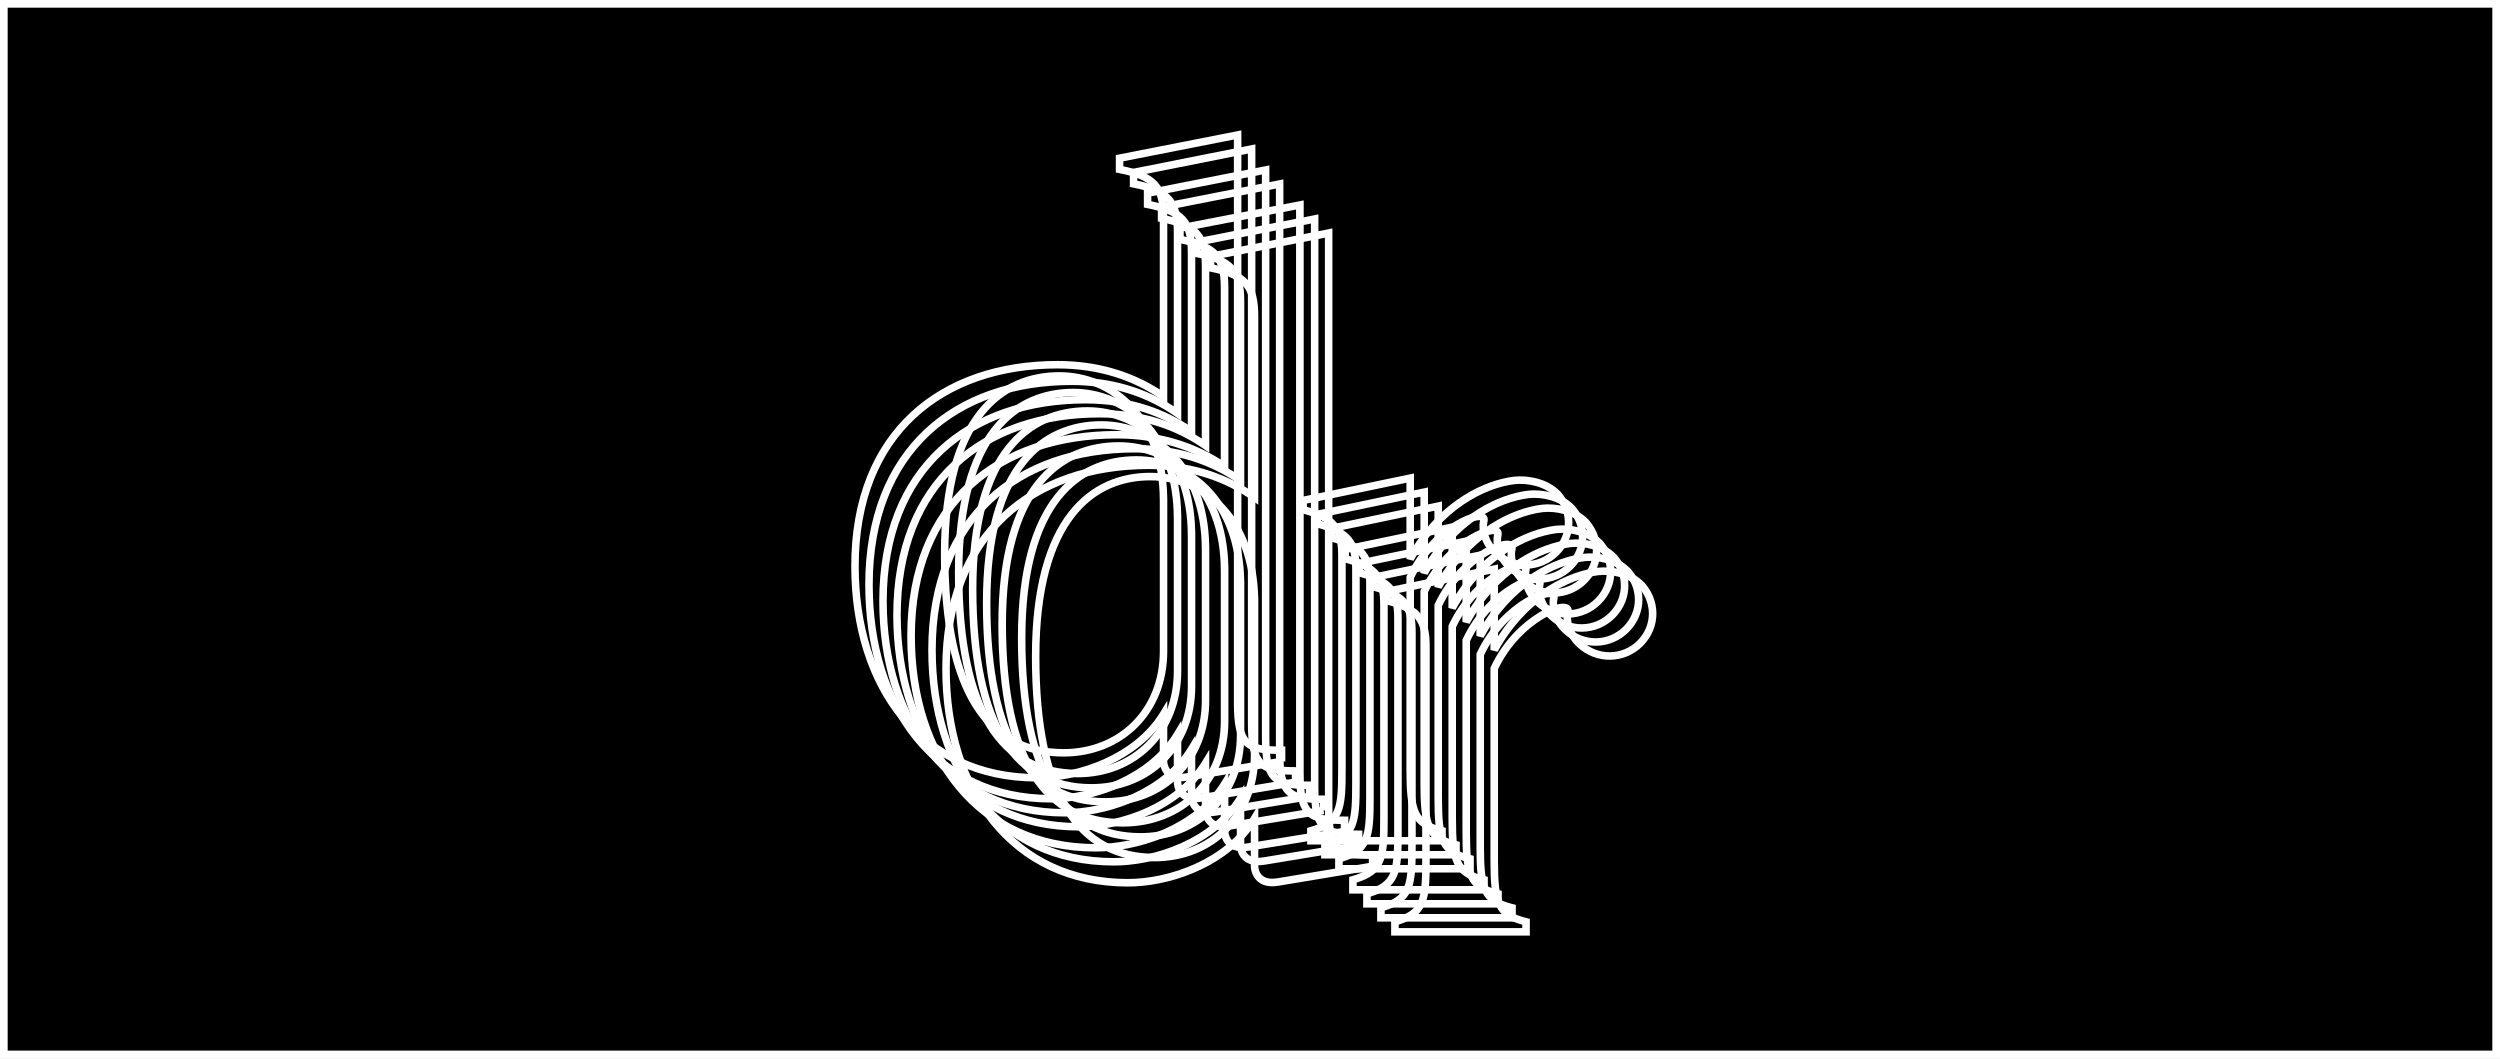
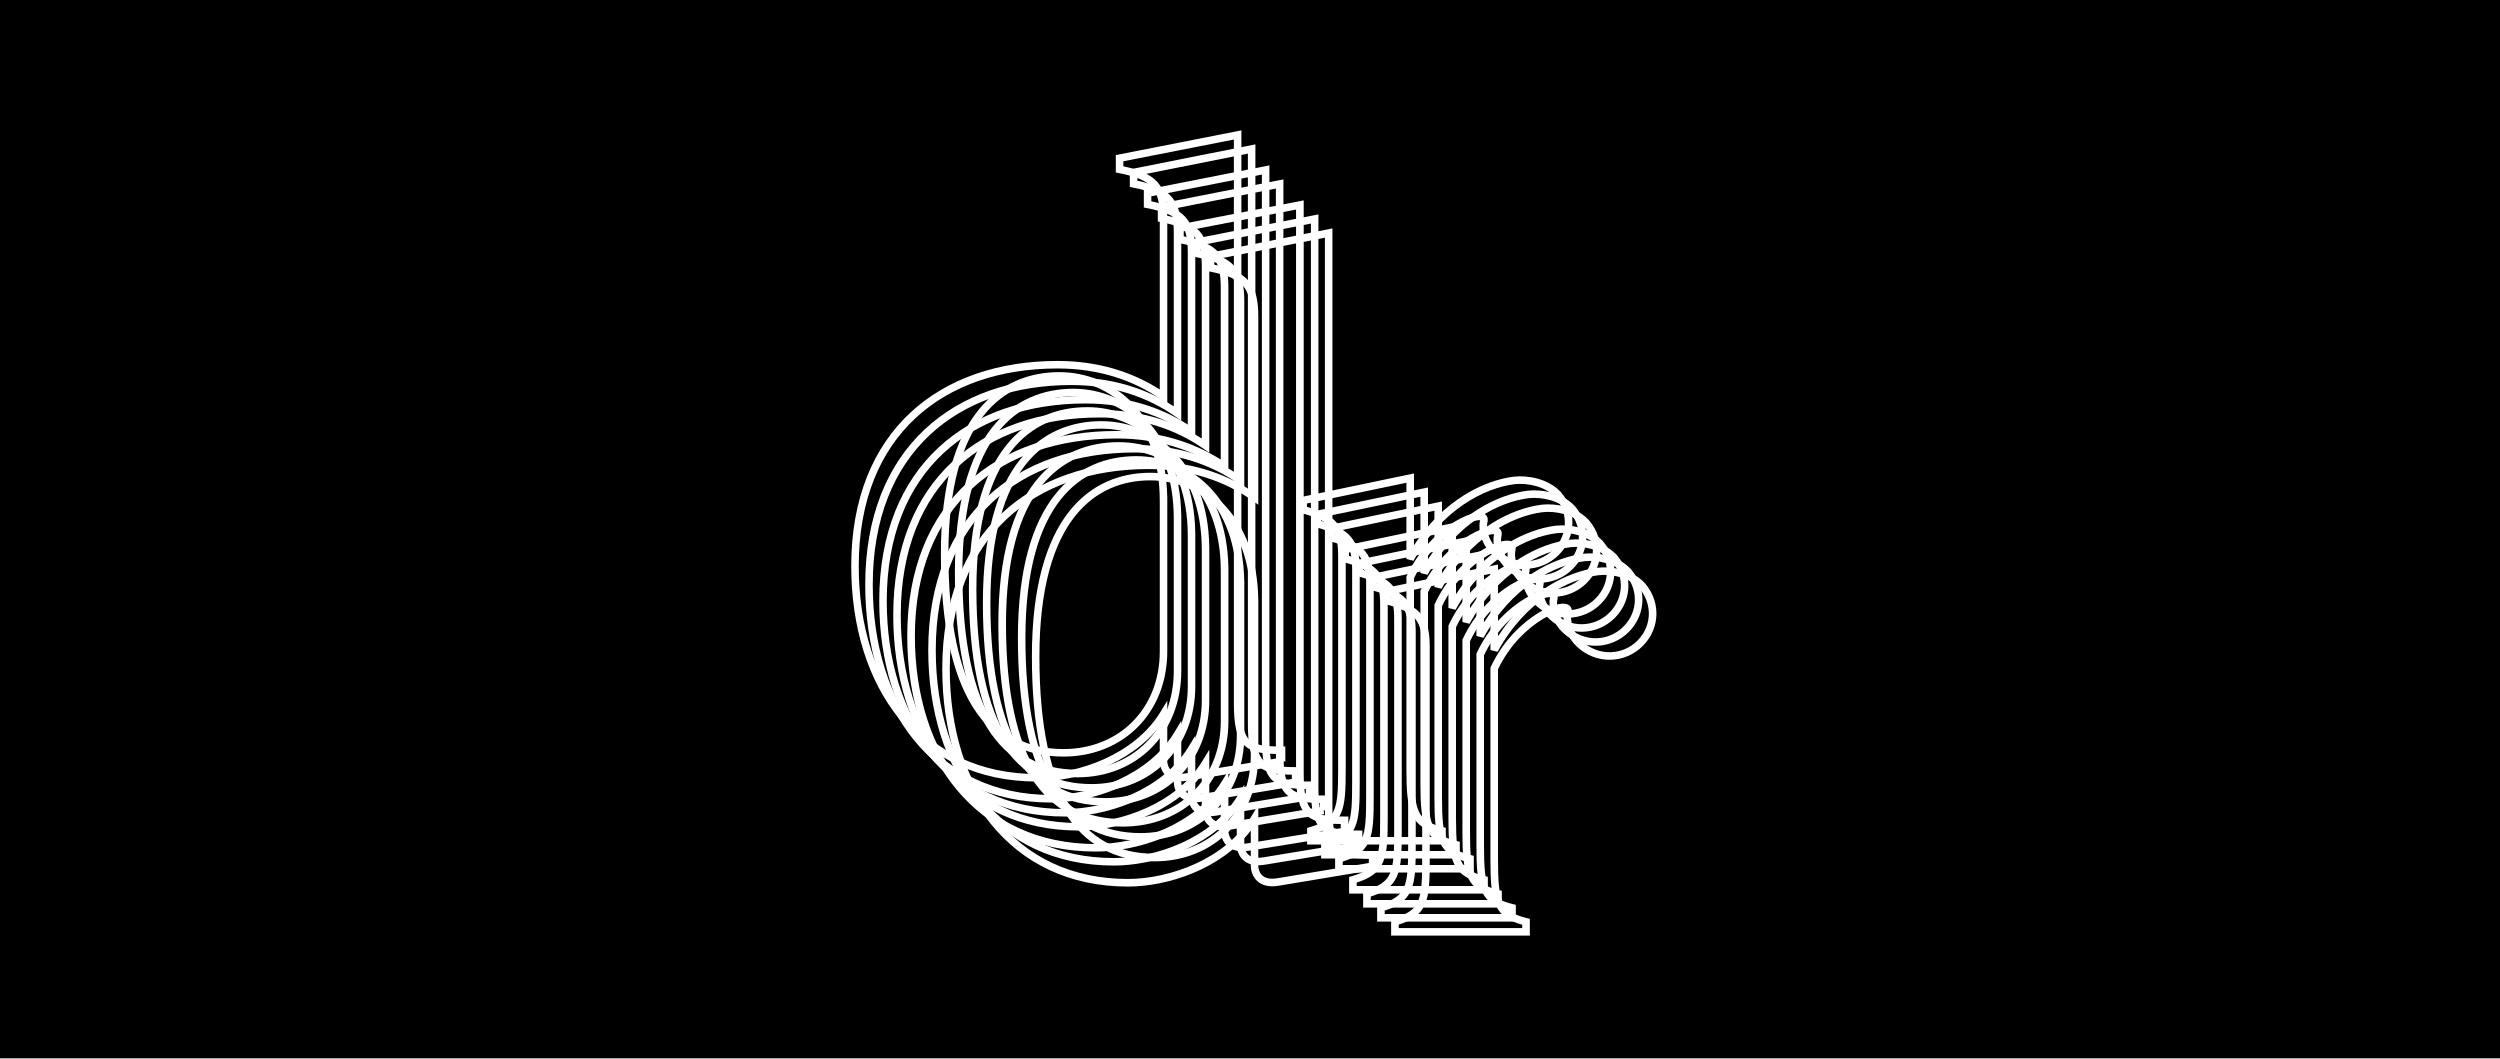
<svg xmlns="http://www.w3.org/2000/svg" width="326" height="138" viewBox="0 0 326 138" fill="none">
-   <rect x="0.5" y="0.5" width="325" height="137" fill="black" stroke="white" />
+   <rect width="326" height="138" fill="black" />
  <path d="M122.87 87.21C122.87 78.308 125.747 71.532 130.584 66.984C135.414 62.443 142.146 60.173 149.769 60.173C155 60.173 159.448 61.584 163.102 63.941V41.275C163.102 39.319 162.819 38.117 162.087 37.281C161.345 36.433 160.054 35.862 157.768 35.412L157.371 35.334V33.041L173.748 29.783V105.247C173.748 106.624 173.825 107.666 173.999 108.458C174.173 109.246 174.435 109.752 174.78 110.096C175.125 110.438 175.601 110.666 176.292 110.805C176.989 110.945 177.868 110.988 178.988 110.988H179.478V112.961H178.988L179.067 113.447L166.82 115.488L166.82 115.488C165.973 115.64 165.293 115.587 164.751 115.385C164.202 115.181 163.829 114.837 163.581 114.471C163.337 114.111 163.219 113.736 163.161 113.459C163.132 113.319 163.117 113.199 163.11 113.112C163.106 113.069 163.104 113.033 163.103 113.007C163.102 112.994 163.102 112.983 163.102 112.975C163.102 112.97 163.102 112.967 163.102 112.964V112.958L163.592 112.957H163.102V108.309C159.222 113.358 152.245 115.609 147.073 115.609C139.402 115.609 133.333 112.541 129.19 107.431C125.057 102.332 122.87 95.237 122.87 87.21ZM134.559 85.622C134.559 76.489 136.452 70.492 139.356 66.77C142.273 63.031 146.163 61.648 149.996 61.648C153.552 61.648 157.082 63.061 159.722 65.902C162.284 68.66 163.98 72.734 164.078 78.094H164.085V98.439C164.085 106.653 158.245 112.319 150.559 112.319C145.51 112.319 141.472 110.226 138.722 105.791C135.995 101.394 134.559 94.733 134.559 85.622ZM135.541 85.622C135.541 94.658 136.97 101.098 139.553 105.264C142.113 109.393 145.829 111.326 150.559 111.326C157.705 111.326 163.103 106.103 163.103 98.439V79.087H163.102V78.591C163.102 73.195 161.45 69.212 159.006 66.582C156.561 63.95 153.293 62.641 149.996 62.641C146.411 62.641 142.828 63.923 140.126 67.385C137.412 70.865 135.541 76.607 135.541 85.622ZM164.083 65.817L163.312 65.275C159.687 62.725 155.177 61.166 149.769 61.166C142.333 61.166 135.861 63.378 131.252 67.712C126.649 72.04 123.851 78.534 123.851 87.21C123.851 95.064 125.991 101.919 129.949 106.801C133.898 111.673 139.685 114.616 147.073 114.616C152.478 114.616 159.81 112.047 163.173 106.461L164.083 104.95V112.957C164.083 112.959 164.083 112.962 164.083 112.966C164.084 112.978 164.085 112.998 164.087 113.025C164.092 113.078 164.102 113.158 164.122 113.254C164.162 113.447 164.241 113.689 164.391 113.91C164.536 114.125 164.753 114.328 165.09 114.453C165.431 114.58 165.93 114.64 166.654 114.509L166.657 114.508L166.66 114.508L178.497 112.536V111.978C177.578 111.966 176.78 111.916 176.1 111.779C175.295 111.617 174.619 111.326 174.093 110.804C173.568 110.283 173.24 109.577 173.041 108.674C172.843 107.776 172.766 106.649 172.766 105.247V30.99L158.352 33.857V34.519C160.457 34.968 161.907 35.578 162.822 36.622C163.803 37.743 164.083 39.264 164.083 41.275V65.817Z" fill="white" />
  <path d="M121.043 84.773C121.043 75.965 123.921 69.261 128.757 64.762C133.588 60.269 140.32 58.024 147.943 58.024C153.173 58.024 157.622 59.419 161.275 61.751V39.327C161.275 37.391 160.993 36.202 160.261 35.375C159.519 34.536 158.228 33.971 155.942 33.526L155.545 33.449V31.18L171.921 27.956V102.618C171.921 103.98 171.999 105.011 172.173 105.795C172.347 106.574 172.609 107.075 172.954 107.415C173.299 107.754 173.775 107.979 174.466 108.117C175.163 108.256 176.042 108.298 177.161 108.298H177.652V110.25H177.162L177.241 110.731L164.994 112.75L164.993 112.75C164.147 112.9 163.467 112.848 162.925 112.648C162.376 112.446 162.003 112.106 161.755 111.744C161.511 111.388 161.393 111.017 161.335 110.742C161.306 110.604 161.291 110.485 161.283 110.4C161.28 110.357 161.278 110.321 161.277 110.295C161.276 110.282 161.276 110.272 161.276 110.263C161.276 110.259 161.276 110.256 161.275 110.253V110.247L161.766 110.246H161.275V105.648C157.395 110.642 150.419 112.87 145.247 112.87C137.576 112.87 131.506 109.834 127.364 104.779C123.23 99.734 121.043 92.714 121.043 84.773ZM132.733 83.202C132.733 74.166 134.626 68.233 137.53 64.55C140.447 60.851 144.336 59.482 148.17 59.482C151.726 59.482 155.256 60.881 157.896 63.691C160.458 66.42 162.154 70.45 162.252 75.754H162.259V95.882C162.259 104.009 156.419 109.615 148.732 109.615C143.684 109.615 139.645 107.544 136.896 103.156C134.169 98.806 132.733 92.216 132.733 83.202ZM133.715 83.202C133.715 92.142 135.144 98.513 137.727 102.635C140.287 106.72 144.003 108.633 148.732 108.633C155.879 108.633 161.277 103.465 161.277 95.882V76.736H161.275V76.245C161.275 70.907 159.624 66.966 157.18 64.364C154.734 61.76 151.467 60.465 148.17 60.465C144.585 60.465 141.001 61.734 138.3 65.159C135.586 68.602 133.715 74.283 133.715 83.202ZM162.257 63.608L161.486 63.072C157.861 60.549 153.351 59.007 147.943 59.007C140.507 59.007 134.035 61.195 129.426 65.482C124.822 69.764 122.025 76.189 122.025 84.773C122.025 92.543 124.165 99.326 128.123 104.156C132.072 108.975 137.859 111.887 145.247 111.887C150.652 111.887 157.983 109.345 161.347 103.819L162.257 102.324V110.246C162.257 110.248 162.257 110.251 162.257 110.255C162.258 110.267 162.259 110.286 162.261 110.313C162.266 110.366 162.276 110.445 162.296 110.539C162.336 110.731 162.415 110.97 162.565 111.189C162.71 111.402 162.927 111.602 163.263 111.726C163.605 111.852 164.104 111.911 164.828 111.782L164.831 111.781L164.834 111.781L176.671 109.829V109.277C175.752 109.265 174.954 109.216 174.274 109.08C173.469 108.92 172.793 108.633 172.267 108.116C171.742 107.6 171.414 106.902 171.215 106.009C171.017 105.12 170.94 104.005 170.94 102.618V29.151L156.526 31.988V32.642C158.63 33.086 160.081 33.69 160.996 34.723C161.977 35.832 162.257 37.337 162.257 39.327V63.608Z" fill="white" />
  <path d="M118.304 82.947C118.304 74.139 121.228 67.435 126.142 62.936C131.051 58.443 137.892 56.198 145.638 56.198C150.952 56.198 155.473 57.593 159.185 59.925V37.501C159.185 35.565 158.898 34.376 158.154 33.549C157.4 32.71 156.089 32.145 153.765 31.7L153.362 31.623V29.354L170.003 26.13V100.792C170.003 102.154 170.081 103.185 170.259 103.969C170.435 104.748 170.701 105.249 171.052 105.589C171.403 105.928 171.886 106.153 172.588 106.29C173.297 106.43 174.19 106.472 175.327 106.472H175.826V108.423H175.328L175.408 108.905L162.963 110.924L162.963 110.923C162.103 111.074 161.412 111.021 160.861 110.822C160.304 110.62 159.924 110.28 159.672 109.918C159.424 109.562 159.305 109.191 159.246 108.916C159.216 108.778 159.201 108.659 159.193 108.573C159.189 108.53 159.188 108.495 159.186 108.469C159.186 108.456 159.186 108.445 159.185 108.437C159.185 108.433 159.185 108.43 159.185 108.427V108.421L159.684 108.42H159.185V103.822C155.242 108.816 148.153 111.043 142.898 111.043C135.103 111.043 128.936 108.008 124.727 102.953C120.526 97.908 118.304 90.888 118.304 82.947ZM130.184 81.375C130.184 72.34 132.108 66.407 135.058 62.724C138.023 59.025 141.975 57.656 145.87 57.656C149.483 57.656 153.071 59.055 155.752 61.865C158.356 64.594 160.079 68.624 160.18 73.928H160.186V94.056C160.186 102.183 154.252 107.789 146.442 107.789C141.312 107.789 137.208 105.718 134.414 101.331C131.643 96.98 130.184 90.39 130.184 81.375ZM131.182 81.375C131.182 90.316 132.634 96.687 135.259 100.808C137.86 104.893 141.636 106.806 146.442 106.806C153.703 106.806 159.189 101.638 159.189 94.056V74.91H159.187V74.419C159.187 69.081 157.509 65.14 155.026 62.538C152.541 59.934 149.22 58.639 145.87 58.639C142.227 58.639 138.586 59.907 135.841 63.333C133.083 66.776 131.182 72.457 131.182 81.375ZM160.182 61.782L159.399 61.245C155.716 58.723 151.133 57.18 145.638 57.18C138.082 57.18 131.505 59.368 126.822 63.656C122.144 67.938 119.302 74.363 119.302 82.947C119.302 90.717 121.476 97.5 125.498 102.33C129.511 107.149 135.391 110.061 142.898 110.061C148.39 110.061 155.84 107.519 159.258 101.993L160.182 100.498V108.42C160.183 108.422 160.183 108.425 160.183 108.429C160.183 108.44 160.184 108.46 160.187 108.487C160.191 108.54 160.202 108.619 160.222 108.713C160.263 108.905 160.343 109.144 160.495 109.363C160.643 109.576 160.863 109.776 161.205 109.9C161.552 110.025 162.059 110.085 162.795 109.955L162.798 109.955L162.801 109.954L174.829 108.003V107.451C173.895 107.439 173.084 107.39 172.393 107.254C171.575 107.094 170.888 106.807 170.354 106.29C169.82 105.774 169.487 105.076 169.285 104.183C169.084 103.294 169.005 102.178 169.005 100.792V27.325L154.359 30.162V30.816C156.497 31.26 157.971 31.864 158.901 32.897C159.898 34.006 160.182 35.51 160.182 37.501V61.782Z" fill="white" />
  <path d="M116.478 80.208C116.478 71.4 119.356 64.696 124.192 60.197C129.023 55.703 135.755 53.459 143.378 53.459C148.608 53.459 153.056 54.854 156.71 57.185V34.762C156.71 32.826 156.428 31.636 155.696 30.809C154.953 29.971 153.663 29.406 151.376 28.961L150.979 28.884V26.614L167.356 23.391V98.052C167.356 99.415 167.433 100.446 167.608 101.23C167.781 102.009 168.043 102.51 168.389 102.85C168.734 103.188 169.209 103.414 169.9 103.551C170.598 103.69 171.477 103.733 172.596 103.733H173.087V105.684H172.597L172.676 106.165L160.428 108.185L160.428 108.184C159.581 108.335 158.902 108.282 158.359 108.083C157.811 107.881 157.437 107.541 157.189 107.179C156.946 106.822 156.828 106.452 156.77 106.177C156.741 106.038 156.726 105.92 156.718 105.834C156.714 105.791 156.712 105.756 156.711 105.73C156.711 105.717 156.711 105.706 156.71 105.698C156.71 105.694 156.71 105.69 156.71 105.688V105.682L157.201 105.681H156.71V101.082C152.83 106.077 145.853 108.304 140.681 108.304C133.01 108.304 126.941 105.269 122.799 100.214C118.665 95.169 116.478 88.149 116.478 80.208ZM128.168 78.636C128.168 69.6 130.061 63.668 132.965 59.985C135.882 56.285 139.771 54.917 143.604 54.917C147.16 54.917 150.691 56.316 153.33 59.126C155.893 61.855 157.588 65.885 157.687 71.188H157.693V91.317C157.693 99.444 151.853 105.05 144.167 105.05C139.119 105.05 135.08 102.979 132.33 98.591C129.604 94.24 128.168 87.65 128.168 78.636ZM129.149 78.636C129.149 87.576 130.579 93.948 133.162 98.069C135.722 102.154 139.438 104.067 144.167 104.067C151.313 104.067 156.712 98.899 156.712 91.317V72.171H156.71V71.68C156.71 66.341 155.058 62.401 152.615 59.799C150.169 57.195 146.901 55.9 143.604 55.9C140.019 55.9 136.436 57.168 133.735 60.594C131.02 64.036 129.149 69.718 129.149 78.636ZM157.692 59.042L156.921 58.506C153.296 55.983 148.785 54.441 143.378 54.441C135.942 54.441 129.469 56.629 124.86 60.917C120.257 65.199 117.46 71.624 117.46 80.208C117.46 87.978 119.6 94.76 123.557 99.591C127.507 104.41 133.293 107.322 140.681 107.322C146.086 107.322 153.418 104.78 156.782 99.254L157.692 97.759V105.681C157.692 105.683 157.692 105.686 157.692 105.69C157.692 105.701 157.693 105.721 157.696 105.747C157.7 105.801 157.71 105.879 157.73 105.974C157.771 106.166 157.85 106.405 157.999 106.623C158.145 106.836 158.361 107.036 158.698 107.16C159.04 107.286 159.538 107.345 160.262 107.216L160.265 107.215L160.269 107.215L172.105 105.264V104.712C171.186 104.7 170.388 104.65 169.708 104.515C168.903 104.354 168.227 104.067 167.701 103.551C167.176 103.035 166.848 102.336 166.65 101.443C166.452 100.555 166.374 99.439 166.374 98.052V24.585L151.961 27.422V28.077C154.065 28.521 155.515 29.125 156.43 30.158C157.412 31.267 157.692 32.771 157.692 34.762V59.042Z" fill="white" />
  <path d="M114.652 78.382C114.652 69.574 117.53 62.87 122.366 58.371C127.197 53.878 133.929 51.633 141.552 51.633C146.782 51.633 151.231 53.028 154.884 55.36V32.936C154.884 31 154.602 29.811 153.87 28.984C153.128 28.145 151.837 27.58 149.551 27.135L149.154 27.058V24.789L165.53 21.565V96.227C165.53 97.589 165.608 98.62 165.782 99.404C165.955 100.183 166.218 100.684 166.563 101.024C166.908 101.363 167.384 101.588 168.074 101.726C168.772 101.865 169.651 101.907 170.77 101.907H171.261V103.858H170.771L170.85 104.34L158.603 106.359L158.602 106.359C157.756 106.509 157.076 106.456 156.534 106.257C155.985 106.055 155.611 105.715 155.364 105.353C155.12 104.997 155.002 104.626 154.944 104.351C154.915 104.213 154.9 104.094 154.892 104.008C154.889 103.965 154.887 103.93 154.886 103.904C154.885 103.891 154.885 103.88 154.885 103.872C154.885 103.868 154.884 103.865 154.884 103.862V103.856L155.375 103.855H154.884V99.257C151.004 104.251 144.028 106.478 138.856 106.478C131.185 106.478 125.115 103.443 120.973 98.388C116.839 93.343 114.652 86.323 114.652 78.382ZM126.342 76.811C126.342 67.775 128.235 61.842 131.139 58.159C134.056 54.46 137.945 53.091 141.778 53.091C145.334 53.091 148.865 54.49 151.504 57.3C154.067 60.029 155.762 64.059 155.861 69.363H155.867V89.491C155.867 97.618 150.027 103.224 142.341 103.224C137.293 103.224 133.254 101.153 130.505 96.766C127.778 92.415 126.342 85.825 126.342 76.811ZM127.324 76.811C127.324 85.751 128.753 92.122 131.336 96.243C133.896 100.328 137.612 102.241 142.341 102.241C149.488 102.241 154.886 97.073 154.886 89.491V70.345H154.884V69.854C154.884 64.516 153.233 60.575 150.789 57.973C148.343 55.369 145.076 54.074 141.778 54.074C138.194 54.074 134.61 55.343 131.909 58.768C129.195 62.211 127.324 67.892 127.324 76.811ZM155.866 57.217L155.095 56.68C151.47 54.158 146.96 52.615 141.552 52.615C134.116 52.615 127.644 54.803 123.035 59.091C118.431 63.373 115.634 69.798 115.634 78.382C115.634 86.152 117.774 92.935 121.732 97.765C125.681 102.584 131.468 105.496 138.856 105.496C144.261 105.496 151.592 102.954 154.956 97.428L155.866 95.933V103.855C155.866 103.857 155.866 103.86 155.866 103.864C155.867 103.875 155.868 103.895 155.87 103.922C155.875 103.975 155.885 104.054 155.905 104.148C155.945 104.34 156.024 104.579 156.174 104.798C156.319 105.011 156.536 105.211 156.872 105.335C157.214 105.461 157.712 105.52 158.437 105.39L158.44 105.39L158.443 105.389L170.28 103.438V102.886C169.361 102.874 168.563 102.825 167.883 102.689C167.078 102.529 166.402 102.242 165.876 101.725C165.351 101.209 165.023 100.511 164.824 99.618C164.626 98.729 164.549 97.614 164.549 96.227V22.76L150.135 25.596V26.251C152.239 26.695 153.69 27.299 154.605 28.332C155.586 29.441 155.866 30.945 155.866 32.936V57.217Z" fill="white" />
  <path d="M112.826 76.254C112.826 67.351 115.704 60.575 120.54 56.028C125.371 51.486 132.103 49.217 139.726 49.217C144.956 49.217 149.405 50.627 153.058 52.984V30.319C153.058 28.362 152.776 27.16 152.044 26.324C151.301 25.477 150.011 24.905 147.725 24.456L147.327 24.378V22.084L163.704 18.826V94.29C163.704 95.667 163.781 96.709 163.956 97.502C164.129 98.289 164.391 98.796 164.737 99.139C165.082 99.481 165.557 99.709 166.248 99.848C166.946 99.989 167.825 100.032 168.944 100.032H169.435V102.004H168.945L169.024 102.491L156.776 104.531L156.776 104.531C155.929 104.683 155.25 104.63 154.707 104.428C154.159 104.224 153.785 103.881 153.537 103.515C153.294 103.155 153.176 102.78 153.118 102.502C153.089 102.362 153.074 102.242 153.066 102.156C153.062 102.112 153.061 102.077 153.059 102.05C153.059 102.037 153.059 102.026 153.059 102.018C153.058 102.014 153.058 102.01 153.058 102.008V102.001L153.549 102.001H153.058V97.353C149.178 102.401 142.202 104.652 137.029 104.652C129.359 104.652 123.289 101.584 119.147 96.475C115.013 91.376 112.826 84.28 112.826 76.254ZM124.516 74.665C124.516 65.532 126.409 59.536 129.313 55.813C132.23 52.074 136.119 50.691 139.952 50.691C143.508 50.691 147.039 52.105 149.678 54.945C152.241 57.703 153.936 61.777 154.035 67.137H154.041V87.482C154.041 95.697 148.201 101.363 140.515 101.363C135.467 101.363 131.428 99.269 128.679 94.835C125.952 90.437 124.516 83.776 124.516 74.665ZM125.497 74.665C125.497 83.701 126.927 90.141 129.51 94.307C132.07 98.436 135.786 100.37 140.515 100.37C147.661 100.37 153.06 95.146 153.06 87.482V68.13H153.058V67.634C153.058 62.238 151.407 58.255 148.963 55.625C146.517 52.993 143.249 51.684 139.952 51.684C136.367 51.684 132.784 52.967 130.083 56.429C127.369 59.908 125.497 65.651 125.497 74.665ZM154.04 54.861L153.269 54.319C149.644 51.769 145.133 50.21 139.726 50.21C132.29 50.21 125.817 52.422 121.208 56.755C116.605 61.083 113.808 67.577 113.808 76.254C113.808 84.107 115.948 90.963 119.906 95.845C123.855 100.716 129.642 103.659 137.029 103.659C142.435 103.659 149.766 101.09 153.13 95.504L154.04 93.994V102.001C154.04 102.003 154.04 102.006 154.04 102.01C154.04 102.021 154.042 102.041 154.044 102.068C154.049 102.122 154.058 102.202 154.078 102.297C154.119 102.491 154.198 102.733 154.347 102.954C154.493 103.169 154.709 103.371 155.046 103.496C155.388 103.623 155.886 103.683 156.61 103.553L156.614 103.552L156.617 103.552L168.453 101.579V101.021C167.535 101.009 166.736 100.959 166.057 100.822C165.252 100.66 164.575 100.37 164.049 99.848C163.524 99.326 163.196 98.62 162.998 97.718C162.8 96.819 162.723 95.692 162.723 94.29V20.033L148.309 22.901V23.562C150.413 24.011 151.863 24.621 152.778 25.666C153.76 26.787 154.04 28.307 154.04 30.319V54.861Z" fill="white" />
  <path d="M111 73.817C111 65.009 113.877 58.305 118.714 53.806C123.545 49.312 130.277 47.068 137.9 47.067C143.13 47.067 147.578 48.462 151.232 50.794V28.37C151.232 26.434 150.95 25.245 150.218 24.418C149.475 23.58 148.185 23.015 145.898 22.57L145.501 22.492V20.223L161.878 17V91.661C161.878 93.024 161.955 94.055 162.13 94.838C162.303 95.618 162.565 96.119 162.911 96.458C163.256 96.797 163.731 97.022 164.422 97.16C165.12 97.299 165.999 97.342 167.118 97.342H167.609V99.293H167.119L167.198 99.774L154.95 101.793L154.95 101.793C154.103 101.943 153.424 101.891 152.881 101.691C152.333 101.49 151.959 101.15 151.711 100.788C151.467 100.431 151.35 100.06 151.292 99.786C151.263 99.647 151.248 99.529 151.24 99.443C151.236 99.4 151.234 99.365 151.233 99.339C151.233 99.326 151.233 99.315 151.232 99.307C151.232 99.303 151.232 99.299 151.232 99.296V99.29L151.723 99.29H151.232V94.691C147.352 99.686 140.375 101.913 135.203 101.913C127.532 101.913 121.463 98.878 117.321 93.822C113.187 88.778 111 81.758 111 73.817ZM122.69 72.245C122.69 63.209 124.583 57.277 127.487 53.594C130.404 49.894 134.293 48.526 138.126 48.526C141.682 48.526 145.213 49.925 147.852 52.735C150.415 55.464 152.11 59.494 152.209 64.797H152.215V84.926C152.215 93.053 146.375 98.659 138.689 98.659C133.641 98.659 129.602 96.588 126.852 92.2C124.126 87.849 122.69 81.259 122.69 72.245ZM123.671 72.245C123.671 81.185 125.101 87.556 127.684 91.678C130.244 95.763 133.96 97.676 138.689 97.676C145.835 97.676 151.234 92.508 151.234 84.926V65.78H151.232V65.288C151.232 59.95 149.58 56.01 147.137 53.408C144.691 50.803 141.423 49.508 138.126 49.508C134.541 49.508 130.958 50.777 128.257 54.203C125.542 57.645 123.671 63.327 123.671 72.245ZM152.214 52.651L151.443 52.115C147.818 49.592 143.307 48.05 137.9 48.05C130.464 48.05 123.991 50.238 119.382 54.526C114.779 58.807 111.981 65.233 111.981 73.817C111.981 81.587 114.122 88.369 118.079 93.199C122.029 98.019 127.815 100.931 135.203 100.931C140.608 100.931 147.94 98.389 151.304 92.863L152.214 91.368V99.29C152.214 99.292 152.214 99.295 152.214 99.299C152.214 99.31 152.215 99.33 152.218 99.356C152.222 99.409 152.232 99.488 152.252 99.583C152.293 99.775 152.372 100.014 152.521 100.232C152.667 100.445 152.883 100.645 153.22 100.769C153.562 100.895 154.06 100.954 154.784 100.825L154.787 100.824L154.791 100.824L166.627 98.873V98.321C165.708 98.309 164.91 98.259 164.23 98.124C163.425 97.963 162.749 97.676 162.223 97.159C161.698 96.644 161.37 95.945 161.172 95.052C160.974 94.163 160.896 93.048 160.896 91.661V18.194L146.483 21.031V21.686C148.587 22.13 150.037 22.733 150.952 23.767C151.934 24.876 152.214 26.38 152.214 28.37V52.651Z" fill="white" />
  <path d="M185.449 112.17V84.356C185.449 82.624 185.219 81.54 184.583 80.749C183.941 79.949 182.81 79.355 180.758 78.809L180.391 78.711V76.728L195.34 73.609V82.966C199.138 77.104 204.462 74.511 208.339 74.029L208.343 74.028L208.346 74.028C210.196 73.824 212.802 74.296 214.384 75.933H214.401L214.549 76.11C216.746 78.729 216.415 82.453 213.778 84.637L213.776 84.638C211.243 86.715 207.499 86.489 205.198 83.879L205.193 83.873L205.187 83.867C204.232 82.708 203.647 81.186 203.958 79.709C203.89 79.699 203.774 79.695 203.595 79.72C203.044 79.799 202.192 80.115 201.198 80.712C199.242 81.887 196.865 84.069 195.342 87.279V112.17C195.342 115.006 195.477 116.669 196 117.742C196.486 118.738 197.346 119.287 199.114 119.725L199.49 119.818V122H181.403V119.832L181.761 119.73C183.619 119.196 184.462 118.557 184.908 117.534C185.143 116.996 185.282 116.318 185.359 115.43C185.436 114.543 185.449 113.477 185.449 112.17ZM186.438 112.17C186.438 113.474 186.426 114.58 186.345 115.515C186.264 116.45 186.112 117.247 185.816 117.926C185.238 119.251 184.163 120.008 182.393 120.568V121.016H198.5V120.581C196.838 120.122 195.741 119.465 195.11 118.172C194.47 116.86 194.353 114.959 194.353 112.17V87.059L194.399 86.961C196.013 83.498 198.565 81.143 200.686 79.869C201.741 79.236 202.723 78.85 203.455 78.746C203.808 78.696 204.187 78.698 204.489 78.855C204.653 78.94 204.799 79.074 204.885 79.264C204.969 79.45 204.976 79.646 204.944 79.824L204.942 79.837L204.939 79.85C204.681 80.959 205.103 82.208 205.947 83.235C207.895 85.439 211.027 85.616 213.147 83.879C215.349 82.053 215.634 78.974 213.816 76.773L213.796 76.75C212.524 75.307 210.183 74.816 208.455 75.007L208.455 75.006C204.569 75.492 198.943 78.309 195.28 84.996L194.351 84.76V74.821L181.381 77.527V77.959C183.273 78.496 184.557 79.139 185.356 80.134C186.213 81.199 186.438 82.575 186.438 84.356V112.17Z" fill="white" />
  <path d="M183.623 110.344V82.53C183.623 80.798 183.394 79.714 182.758 78.923C182.116 78.124 180.985 77.529 178.932 76.983L178.565 76.885V74.902L193.515 71.783V81.14C197.313 75.278 202.637 72.685 206.513 72.203L206.517 72.203L206.52 72.202C208.37 71.998 210.977 72.47 212.559 74.107H212.575L212.723 74.284C214.921 76.903 214.589 80.627 211.952 82.811L211.951 82.812C209.418 84.889 205.674 84.663 203.372 82.053L203.367 82.047L203.362 82.041C202.407 80.882 201.822 79.36 202.132 77.883C202.064 77.874 201.948 77.869 201.769 77.894C201.219 77.973 200.367 78.289 199.372 78.886C197.416 80.061 195.039 82.243 193.516 85.453V110.344C193.516 113.18 193.652 114.843 194.175 115.916C194.661 116.912 195.521 117.46 197.289 117.899L197.664 117.992V120.174H179.578V118.006L179.935 117.904C181.794 117.37 182.637 116.73 183.082 115.708C183.317 115.169 183.456 114.492 183.533 113.604C183.61 112.717 183.623 111.651 183.623 110.344ZM184.612 110.344C184.612 111.648 184.6 112.754 184.519 113.689C184.438 114.624 184.286 115.421 183.99 116.1C183.412 117.425 182.337 118.182 180.567 118.741V119.189H196.674V118.755C195.012 118.295 193.915 117.639 193.284 116.346C192.644 115.034 192.527 113.133 192.527 110.344V85.233L192.573 85.135C194.187 81.672 196.739 79.317 198.861 78.043C199.915 77.41 200.897 77.024 201.63 76.92C201.982 76.87 202.362 76.873 202.663 77.029C202.827 77.114 202.973 77.248 203.059 77.438C203.143 77.624 203.15 77.82 203.119 77.998L203.116 78.011L203.113 78.024C202.855 79.133 203.277 80.382 204.121 81.409C206.069 83.613 209.202 83.79 211.321 82.052C213.523 80.227 213.808 77.148 211.991 74.948L211.97 74.924C210.698 73.481 208.358 72.99 206.629 73.181L206.629 73.18C202.743 73.666 197.118 76.483 193.454 83.17L192.525 82.934V72.995L179.555 75.701V76.133C181.447 76.67 182.732 77.313 183.531 78.308C184.387 79.374 184.612 80.749 184.612 82.53V110.344Z" fill="white" />
  <path d="M181.797 108.518V80.704C181.797 78.971 181.567 77.888 180.932 77.096C180.29 76.297 179.159 75.703 177.106 75.156L176.739 75.059V73.076L191.689 69.957V79.314C195.487 73.452 200.81 70.859 204.687 70.376L204.691 70.376L204.694 70.376C206.544 70.171 209.15 70.644 210.733 72.281H210.749L210.897 72.457C213.094 75.077 212.763 78.8 210.126 80.984L210.124 80.986C207.591 83.063 203.847 82.836 201.546 80.227L201.541 80.221L201.536 80.214C200.581 79.056 199.996 77.533 200.306 76.057C200.238 76.047 200.122 76.043 199.943 76.068C199.392 76.146 198.54 76.463 197.546 77.06C195.59 78.234 193.213 80.417 191.69 83.627V108.518C191.69 111.354 191.825 113.017 192.349 114.089C192.835 115.086 193.695 115.634 195.463 116.073L195.838 116.166V118.348H177.752V116.18L178.109 116.077C179.967 115.543 180.81 114.904 181.256 113.882C181.491 113.343 181.63 112.666 181.707 111.778C181.784 110.89 181.797 109.825 181.797 108.518ZM182.786 108.518C182.786 109.822 182.774 110.927 182.693 111.863C182.612 112.798 182.46 113.595 182.164 114.274C181.586 115.599 180.511 116.356 178.741 116.915V117.363H194.848V116.929C193.186 116.469 192.089 115.812 191.458 114.52C190.818 113.208 190.701 111.306 190.701 108.518V83.407L190.747 83.308C192.361 79.845 194.913 77.491 197.035 76.217C198.089 75.584 199.071 75.197 199.803 75.093C200.156 75.043 200.535 75.046 200.837 75.203C201.001 75.288 201.147 75.422 201.233 75.612C201.317 75.798 201.324 75.994 201.292 76.172L201.29 76.185L201.287 76.197C201.029 77.307 201.451 78.556 202.295 79.583C204.243 81.787 207.376 81.964 209.495 80.226C211.697 78.4 211.982 75.322 210.164 73.121L210.144 73.098C208.872 71.655 206.532 71.163 204.803 71.354L204.803 71.354C200.917 71.84 195.291 74.657 191.628 81.343L190.699 81.108V71.169L177.729 73.875V74.306C179.621 74.843 180.905 75.487 181.705 76.481C182.561 77.547 182.786 78.923 182.786 80.704V108.518Z" fill="white" />
  <path d="M179.971 106.692V78.878C179.971 77.145 179.741 76.061 179.105 75.27C178.463 74.471 177.332 73.877 175.28 73.33L174.913 73.233V71.249L189.862 68.13V77.487C193.66 71.626 198.984 69.032 202.861 68.55L202.865 68.55L202.868 68.55C204.718 68.345 207.324 68.818 208.906 70.455H208.923L209.071 70.631C211.268 73.251 210.937 76.974 208.3 79.158L208.298 79.16C205.765 81.237 202.021 81.01 199.72 78.401L199.715 78.394L199.709 78.388C198.754 77.229 198.169 75.707 198.48 74.231C198.412 74.221 198.296 74.216 198.117 74.242C197.566 74.32 196.714 74.637 195.72 75.234C193.764 76.408 191.387 78.591 189.864 81.801V106.692C189.864 109.528 189.999 111.191 190.522 112.263C191.008 113.26 191.868 113.808 193.636 114.246L194.012 114.339V116.522H175.925V114.354L176.283 114.251C178.141 113.717 178.984 113.078 179.43 112.056C179.665 111.517 179.804 110.84 179.881 109.952C179.958 109.064 179.971 107.998 179.971 106.692ZM180.96 106.692C180.96 107.996 180.948 109.101 180.867 110.036C180.786 110.971 180.634 111.769 180.338 112.448C179.76 113.773 178.685 114.53 176.915 115.089V115.537H193.022V115.103C191.36 114.643 190.263 113.986 189.632 112.693C188.992 111.382 188.875 109.48 188.875 106.692V81.581L188.921 81.482C190.535 78.019 193.087 75.665 195.208 74.391C196.263 73.758 197.245 73.371 197.977 73.267C198.33 73.217 198.709 73.22 199.011 73.376C199.175 73.462 199.321 73.596 199.407 73.786C199.491 73.972 199.498 74.168 199.466 74.346L199.464 74.359L199.461 74.371C199.203 75.48 199.625 76.73 200.469 77.757C202.417 79.961 205.549 80.138 207.669 78.4C209.871 76.574 210.156 73.495 208.338 71.295L208.318 71.272C207.046 69.829 204.705 69.337 202.977 69.528L202.977 69.528C199.091 70.014 193.465 72.831 189.802 79.517L188.873 79.282V69.343L175.903 72.049V72.48C177.795 73.017 179.079 73.66 179.878 74.655C180.735 75.721 180.96 77.097 180.96 78.878V106.692Z" fill="white" />
  <path d="M178.144 103.953V76.138C178.144 74.406 177.915 73.322 177.279 72.531C176.637 71.732 175.506 71.138 173.454 70.591L173.087 70.493V68.51L188.036 65.391V74.748C191.834 68.886 197.158 66.293 201.035 65.811L201.038 65.811L201.042 65.81C202.892 65.606 205.498 66.078 207.08 67.715H207.097L207.245 67.892C209.442 70.511 209.111 74.235 206.474 76.419L206.472 76.421C203.939 78.497 200.195 78.271 197.894 75.661L197.888 75.655L197.883 75.649C196.928 74.49 196.343 72.968 196.653 71.491C196.586 71.482 196.47 71.477 196.291 71.503C195.74 71.581 194.888 71.897 193.894 72.495C191.938 73.669 189.561 75.852 188.038 79.061V103.953C188.038 106.789 188.173 108.452 188.696 109.524C189.182 110.52 190.042 111.069 191.81 111.507L192.185 111.6V113.782H174.099V111.615L174.456 111.512C176.315 110.978 177.158 110.339 177.604 109.316C177.839 108.778 177.978 108.101 178.055 107.213C178.131 106.325 178.144 105.259 178.144 103.953ZM179.134 103.953C179.134 105.256 179.122 106.362 179.04 107.297C178.959 108.232 178.808 109.03 178.512 109.708C177.934 111.034 176.859 111.79 175.089 112.35V112.798H191.196V112.364C189.533 111.904 188.437 111.247 187.806 109.954C187.166 108.642 187.048 106.741 187.048 103.953V78.842L187.094 78.743C188.709 75.28 191.261 72.926 193.382 71.652C194.437 71.019 195.418 70.632 196.151 70.528C196.504 70.478 196.883 70.481 197.185 70.637C197.349 70.722 197.495 70.856 197.581 71.046C197.665 71.233 197.672 71.428 197.64 71.606L197.638 71.619L197.635 71.632C197.376 72.741 197.799 73.99 198.642 75.017C200.591 77.222 203.723 77.398 205.843 75.661C208.045 73.835 208.33 70.756 206.512 68.556L206.491 68.532C205.22 67.09 202.879 66.598 201.151 66.789L201.151 66.788C197.265 67.274 191.639 70.091 187.976 76.778L187.047 76.542V66.603L174.076 69.309V69.741C175.969 70.278 177.253 70.921 178.052 71.916C178.908 72.982 179.134 74.357 179.134 76.138V103.953Z" fill="white" />
  <path d="M176.318 102.127V74.313C176.318 72.58 176.089 71.496 175.453 70.705C174.811 69.906 173.68 69.312 171.628 68.765L171.261 68.668V66.684L186.21 63.565V72.922C190.008 67.061 195.332 64.468 199.209 63.985L199.212 63.985L199.215 63.984C201.066 63.78 203.672 64.253 205.254 65.89H205.271L205.419 66.066C207.616 68.686 207.284 72.409 204.648 74.593L204.646 74.595C202.113 76.672 198.369 76.445 196.068 73.836L196.062 73.83L196.057 73.823C195.102 72.665 194.517 71.142 194.827 69.666C194.76 69.656 194.644 69.651 194.465 69.677C193.914 69.755 193.062 70.072 192.068 70.669C190.111 71.843 187.735 74.026 186.212 77.236V102.127C186.212 104.963 186.347 106.626 186.87 107.698C187.356 108.695 188.216 109.243 189.984 109.682L190.359 109.774V111.957H172.273V109.789L172.63 109.686C174.489 109.152 175.332 108.513 175.778 107.491C176.013 106.952 176.151 106.275 176.228 105.387C176.305 104.499 176.318 103.434 176.318 102.127ZM177.308 102.127C177.308 103.431 177.295 104.536 177.214 105.472C177.133 106.406 176.981 107.204 176.685 107.883C176.107 109.208 175.032 109.965 173.263 110.524V110.972H189.37V110.538C187.707 110.078 186.61 109.421 185.98 108.128C185.34 106.817 185.222 104.915 185.222 102.127V77.016L185.268 76.917C186.883 73.454 189.434 71.1 191.556 69.826C192.61 69.193 193.592 68.806 194.325 68.702C194.677 68.652 195.057 68.655 195.359 68.812C195.523 68.897 195.669 69.031 195.755 69.221C195.839 69.407 195.846 69.603 195.814 69.781L195.812 69.794L195.809 69.806C195.55 70.915 195.972 72.165 196.816 73.192C198.765 75.396 201.897 75.573 204.017 73.835C206.219 72.009 206.504 68.93 204.686 66.73L204.665 66.707C203.394 65.264 201.053 64.772 199.325 64.963L199.324 64.963C195.439 65.449 189.813 68.266 186.15 74.952L185.221 74.717V64.778L172.25 67.484V67.915C174.143 68.452 175.427 69.096 176.226 70.09C177.082 71.156 177.308 72.532 177.308 74.313V102.127Z" fill="white" />
  <path d="M174.492 100.301V72.487C174.492 70.754 174.263 69.67 173.627 68.879C172.985 68.08 171.854 67.486 169.801 66.939L169.435 66.841V64.858L184.384 61.739V71.096C188.182 65.234 193.506 62.641 197.383 62.159L197.386 62.159L197.389 62.158C199.24 61.954 201.846 62.427 203.428 64.064H203.444L203.592 64.24C205.79 66.859 205.458 70.583 202.821 72.767L202.819 72.769C200.286 74.846 196.543 74.619 194.242 72.01L194.236 72.003L194.231 71.997C193.276 70.838 192.691 69.316 193.001 67.84C192.933 67.83 192.817 67.825 192.638 67.851C192.088 67.929 191.236 68.246 190.241 68.843C188.285 70.017 185.908 72.2 184.385 75.41V100.301C184.385 103.137 184.521 104.8 185.044 105.872C185.53 106.869 186.39 107.417 188.158 107.855L188.533 107.948V110.131H170.447V107.963L170.804 107.86C172.663 107.326 173.506 106.687 173.952 105.664C174.186 105.126 174.325 104.449 174.402 103.561C174.479 102.673 174.492 101.607 174.492 100.301ZM175.482 100.301C175.482 101.604 175.469 102.71 175.388 103.645C175.307 104.58 175.155 105.378 174.859 106.056C174.281 107.382 173.206 108.139 171.436 108.698V109.146H187.544V108.712C185.881 108.252 184.784 107.595 184.154 106.302C183.514 104.991 183.396 103.089 183.396 100.301V75.19L183.442 75.091C185.056 71.628 187.608 69.274 189.73 68C190.784 67.367 191.766 66.98 192.499 66.876C192.851 66.826 193.231 66.829 193.533 66.985C193.696 67.07 193.842 67.205 193.928 67.395C194.013 67.581 194.019 67.776 193.988 67.955L193.985 67.967L193.983 67.98C193.724 69.089 194.146 70.338 194.99 71.366C196.939 73.57 200.071 73.747 202.19 72.009C204.393 70.183 204.677 67.104 202.86 64.904L202.839 64.88C201.567 63.438 199.227 62.946 197.499 63.137L197.498 63.137C193.612 63.623 187.987 66.439 184.324 73.126L183.394 72.891V62.951L170.424 65.658V66.089C172.317 66.626 173.601 67.269 174.4 68.264C175.256 69.33 175.482 70.706 175.482 72.487V100.301Z" fill="white" />
</svg>
